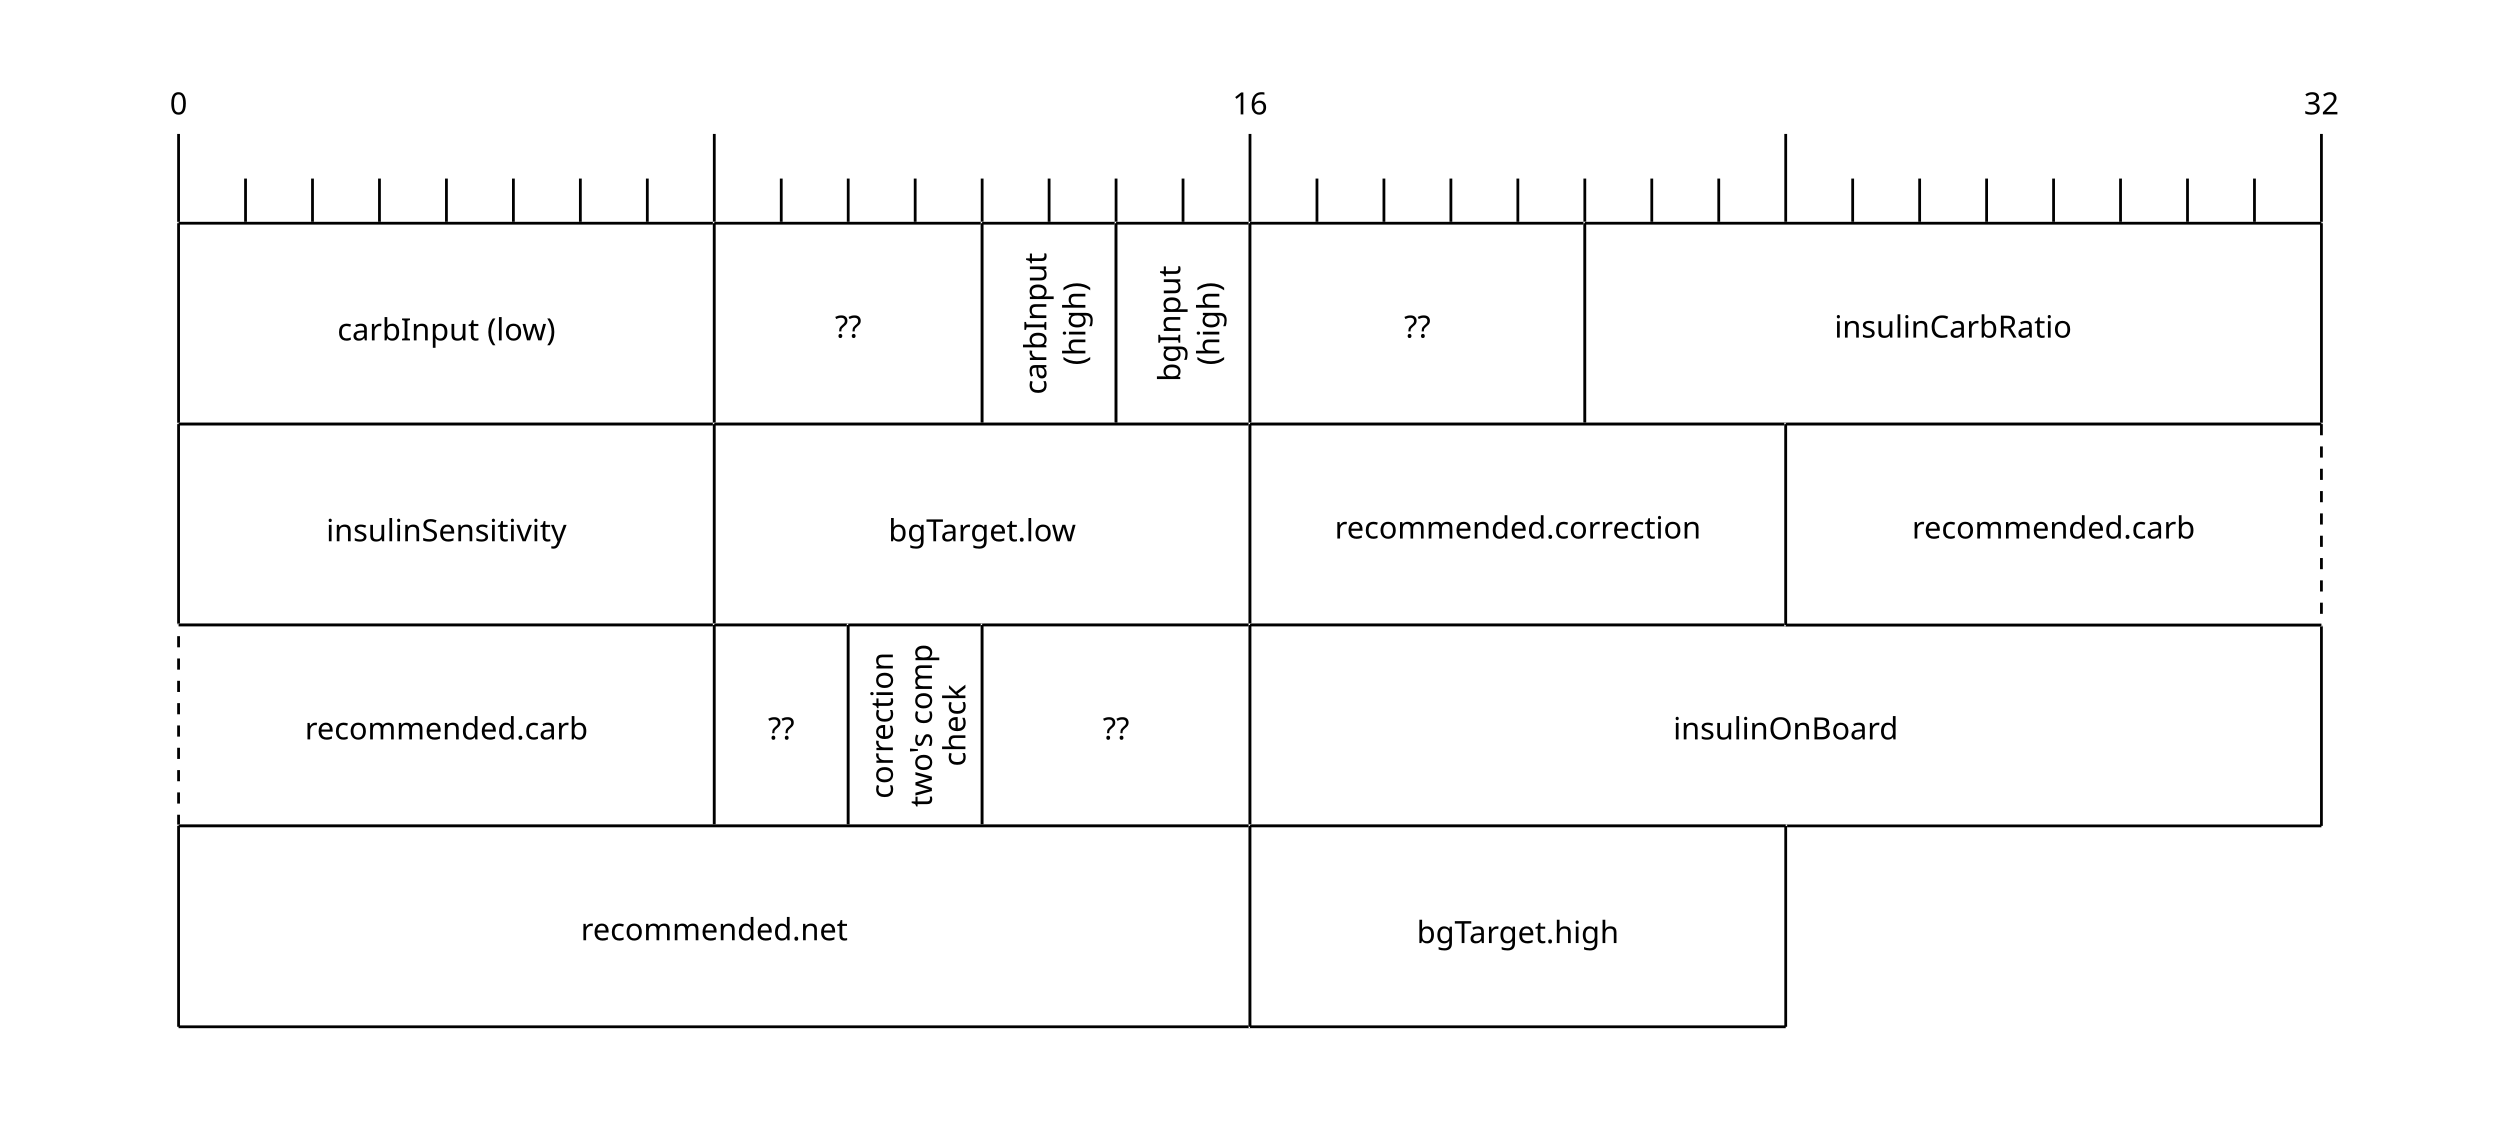
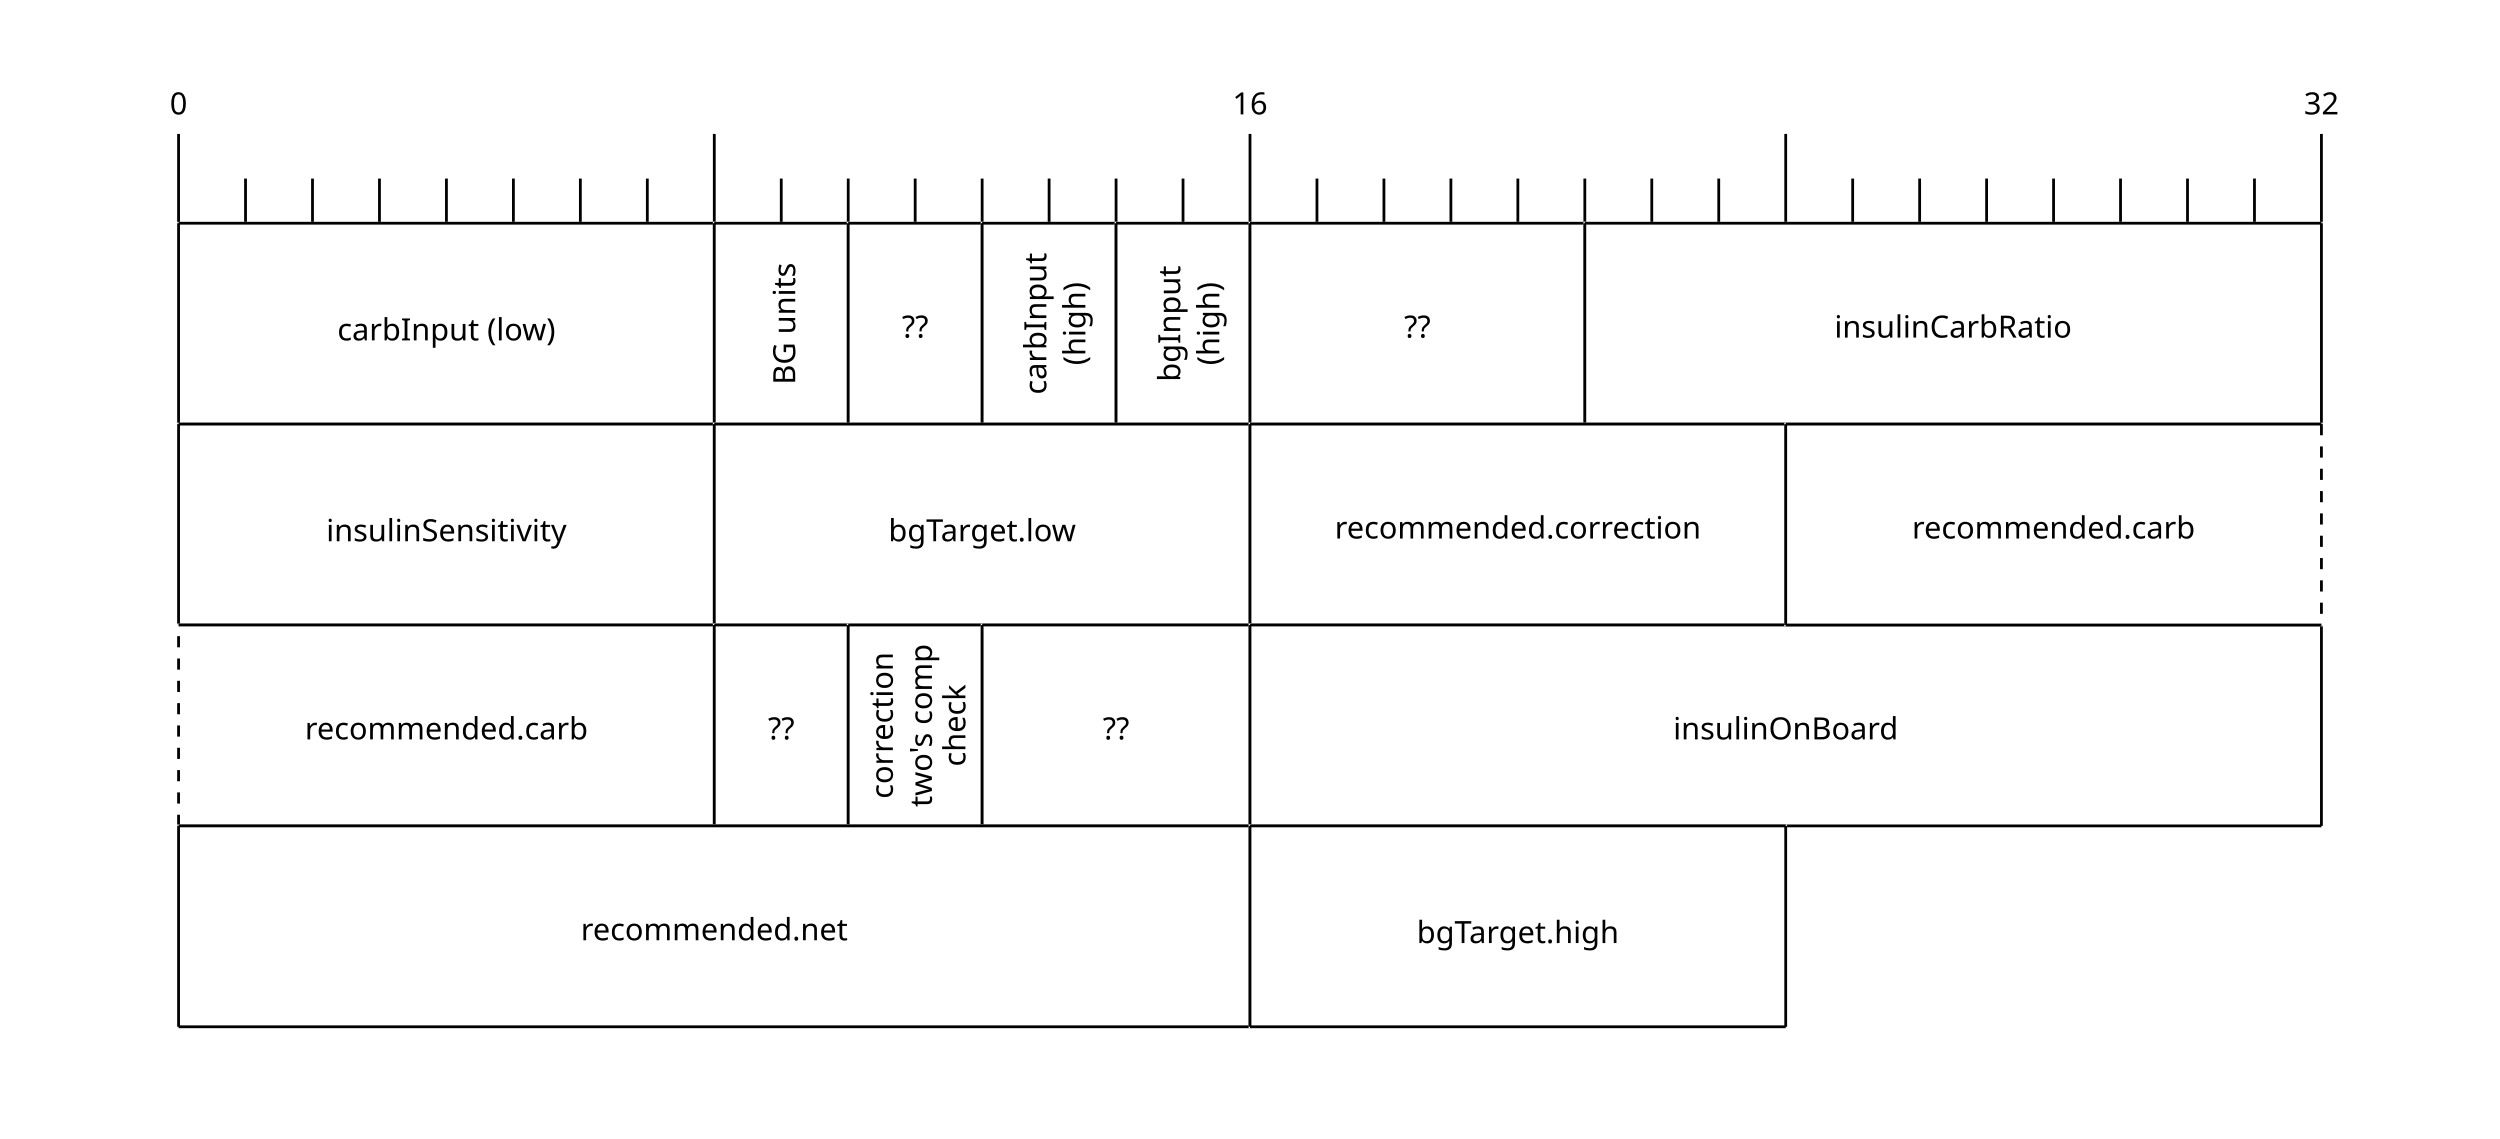
<svg xmlns="http://www.w3.org/2000/svg" viewBox="0 0 896 408">
  <defs id="defs_block">
    <filter height="1.504" id="filter_blur" width="1.157" x="-0.079" y="-0.252">
      <feGaussianBlur id="feGaussianBlur3780" stdDeviation="4.2" />
    </filter>
  </defs>
  <path d="M 64 48 L 64 80" fill="none" stroke="rgb(0,0,0)" />
  <text fill="rgb(0,0,0)" font-family="sans-serif" font-size="11" font-style="normal" font-weight="normal" text-anchor="middle" textLength="7" x="64" y="41">0</text>
  <path d="M 88 64 L 88 80" fill="none" stroke="rgb(0,0,0)" />
  <path d="M 112 64 L 112 80" fill="none" stroke="rgb(0,0,0)" />
  <path d="M 136 64 L 136 80" fill="none" stroke="rgb(0,0,0)" />
  <path d="M 160 64 L 160 80" fill="none" stroke="rgb(0,0,0)" />
  <path d="M 184 64 L 184 80" fill="none" stroke="rgb(0,0,0)" />
  <path d="M 208 64 L 208 80" fill="none" stroke="rgb(0,0,0)" />
  <path d="M 232 64 L 232 80" fill="none" stroke="rgb(0,0,0)" />
  <path d="M 256 48 L 256 80" fill="none" stroke="rgb(0,0,0)" />
  <path d="M 280 64 L 280 80" fill="none" stroke="rgb(0,0,0)" />
  <path d="M 304 64 L 304 80" fill="none" stroke="rgb(0,0,0)" />
  <path d="M 328 64 L 328 80" fill="none" stroke="rgb(0,0,0)" />
  <path d="M 352 64 L 352 80" fill="none" stroke="rgb(0,0,0)" />
  <path d="M 376 64 L 376 80" fill="none" stroke="rgb(0,0,0)" />
  <path d="M 400 64 L 400 80" fill="none" stroke="rgb(0,0,0)" />
  <path d="M 424 64 L 424 80" fill="none" stroke="rgb(0,0,0)" />
  <path d="M 448 48 L 448 80" fill="none" stroke="rgb(0,0,0)" />
  <text fill="rgb(0,0,0)" font-family="sans-serif" font-size="11" font-style="normal" font-weight="normal" text-anchor="middle" textLength="14" x="448" y="41">16</text>
  <path d="M 472 64 L 472 80" fill="none" stroke="rgb(0,0,0)" />
  <path d="M 496 64 L 496 80" fill="none" stroke="rgb(0,0,0)" />
  <path d="M 520 64 L 520 80" fill="none" stroke="rgb(0,0,0)" />
  <path d="M 544 64 L 544 80" fill="none" stroke="rgb(0,0,0)" />
  <path d="M 568 64 L 568 80" fill="none" stroke="rgb(0,0,0)" />
  <path d="M 592 64 L 592 80" fill="none" stroke="rgb(0,0,0)" />
  <path d="M 616 64 L 616 80" fill="none" stroke="rgb(0,0,0)" />
  <path d="M 640 48 L 640 80" fill="none" stroke="rgb(0,0,0)" />
  <path d="M 664 64 L 664 80" fill="none" stroke="rgb(0,0,0)" />
  <path d="M 688 64 L 688 80" fill="none" stroke="rgb(0,0,0)" />
  <path d="M 712 64 L 712 80" fill="none" stroke="rgb(0,0,0)" />
  <path d="M 736 64 L 736 80" fill="none" stroke="rgb(0,0,0)" />
  <path d="M 760 64 L 760 80" fill="none" stroke="rgb(0,0,0)" />
  <path d="M 784 64 L 784 80" fill="none" stroke="rgb(0,0,0)" />
  <path d="M 808 64 L 808 80" fill="none" stroke="rgb(0,0,0)" />
  <path d="M 832 48 L 832 80" fill="none" stroke="rgb(0,0,0)" />
  <text fill="rgb(0,0,0)" font-family="sans-serif" font-size="11" font-style="normal" font-weight="normal" text-anchor="middle" textLength="14" x="832" y="41">32</text>
  <rect fill="rgb(255,255,255)" height="72" stroke="rgb(255,255,255)" width="192" x="64" y="80" />
  <path d="M 64 80 L 256 80" fill="none" stroke="rgb(0,0,0)" />
  <path d="M 256 80 L 256 152" fill="none" stroke="rgb(0,0,0)" />
  <path d="M 256 152 L 64 152" fill="none" stroke="rgb(0,0,0)" />
  <path d="M 64 152 L 64 80" fill="none" stroke="rgb(0,0,0)" />
  <text fill="rgb(0,0,0)" font-family="sans-serif" font-size="11" font-style="normal" font-weight="normal" text-anchor="middle" textLength="79" x="160" y="122">carbInput (low)</text>
-   <rect fill="rgb(255,255,255)" height="72" stroke="rgb(255,255,255)" width="96" x="256" y="80" />
-   <path d="M 256 80 L 352 80" fill="none" stroke="rgb(0,0,0)" />
+   <rect fill="rgb(255,255,255)" height="72" stroke="rgb(255,255,255)" width="48" x="256" y="80" />
+   <path d="M 256 80 L 304 80" fill="none" stroke="rgb(0,0,0)" />
+   <path d="M 304 80 L 304 152" fill="none" stroke="rgb(0,0,0)" />
+   <path d="M 304 152 L 256 152" fill="none" stroke="rgb(0,0,0)" />
+   <path d="M 256 152 L 256 80" fill="none" stroke="rgb(0,0,0)" />
+   <g transform="rotate(270,256,152)">
+     <text fill="rgb(0,0,0)" font-family="sans-serif" font-size="11" font-style="normal" font-weight="normal" text-anchor="middle" textLength="43" x="292" y="181">BG units</text>
+   </g>
+   <rect fill="rgb(255,255,255)" height="72" stroke="rgb(255,255,255)" width="48" x="304" y="80" />
+   <path d="M 304 80 L 352 80" fill="none" stroke="rgb(0,0,0)" />
  <path d="M 352 80 L 352 152" fill="none" stroke="rgb(0,0,0)" />
-   <path d="M 352 152 L 256 152" fill="none" stroke="rgb(0,0,0)" />
-   <path d="M 256 152 L 256 80" fill="none" stroke="rgb(0,0,0)" />
-   <text fill="rgb(0,0,0)" font-family="sans-serif" font-size="11" font-style="normal" font-weight="normal" text-anchor="middle" textLength="14" x="304" y="121">??</text>
+   <path d="M 352 152 L 304 152" fill="none" stroke="rgb(0,0,0)" />
+   <path d="M 304 152 L 304 80" fill="none" stroke="rgb(0,0,0)" />
+   <text fill="rgb(0,0,0)" font-family="sans-serif" font-size="11" font-style="normal" font-weight="normal" text-anchor="middle" textLength="14" x="328" y="121">??</text>
  <rect fill="rgb(255,255,255)" height="72" stroke="rgb(255,255,255)" width="48" x="352" y="80" />
  <path d="M 352 80 L 400 80" fill="none" stroke="rgb(0,0,0)" />
  <path d="M 400 80 L 400 152" fill="none" stroke="rgb(0,0,0)" />
  <path d="M 400 152 L 352 152" fill="none" stroke="rgb(0,0,0)" />
  <path d="M 352 152 L 352 80" fill="none" stroke="rgb(0,0,0)" />
  <g transform="rotate(270,352,152)">
    <text fill="rgb(0,0,0)" font-family="sans-serif" font-size="11" font-style="normal" font-weight="normal" text-anchor="middle" textLength="46" x="388" y="175">carbInput</text>
    <text fill="rgb(0,0,0)" font-family="sans-serif" font-size="11" font-style="normal" font-weight="normal" text-anchor="middle" textLength="32" x="388" y="189">(high)</text>
  </g>
  <rect fill="rgb(255,255,255)" height="72" stroke="rgb(255,255,255)" width="48" x="400" y="80" />
  <path d="M 400 80 L 448 80" fill="none" stroke="rgb(0,0,0)" />
  <path d="M 448 80 L 448 152" fill="none" stroke="rgb(0,0,0)" />
  <path d="M 448 152 L 400 152" fill="none" stroke="rgb(0,0,0)" />
  <path d="M 400 152 L 400 80" fill="none" stroke="rgb(0,0,0)" />
  <g transform="rotate(270,400,152)">
    <text fill="rgb(0,0,0)" font-family="sans-serif" font-size="11" font-style="normal" font-weight="normal" text-anchor="middle" textLength="36" x="436" y="175">bgInput</text>
    <text fill="rgb(0,0,0)" font-family="sans-serif" font-size="11" font-style="normal" font-weight="normal" text-anchor="middle" textLength="32" x="436" y="189">(high)</text>
  </g>
  <rect fill="rgb(255,255,255)" height="72" stroke="rgb(255,255,255)" width="120" x="448" y="80" />
  <path d="M 448 80 L 568 80" fill="none" stroke="rgb(0,0,0)" />
  <path d="M 568 80 L 568 152" fill="none" stroke="rgb(0,0,0)" />
  <path d="M 568 152 L 448 152" fill="none" stroke="rgb(0,0,0)" />
  <path d="M 448 152 L 448 80" fill="none" stroke="rgb(0,0,0)" />
  <text fill="rgb(0,0,0)" font-family="sans-serif" font-size="11" font-style="normal" font-weight="normal" text-anchor="middle" textLength="14" x="508" y="121">??</text>
  <rect fill="rgb(255,255,255)" height="72" stroke="rgb(255,255,255)" width="264" x="568" y="80" />
  <path d="M 568 80 L 832 80" fill="none" stroke="rgb(0,0,0)" />
  <path d="M 832 80 L 832 152" fill="none" stroke="rgb(0,0,0)" />
  <path d="M 832 152 L 568 152" fill="none" stroke="rgb(0,0,0)" />
  <path d="M 568 152 L 568 80" fill="none" stroke="rgb(0,0,0)" />
  <text fill="rgb(0,0,0)" font-family="sans-serif" font-size="11" font-style="normal" font-weight="normal" text-anchor="middle" textLength="79" x="700" y="121">insulinCarbRatio</text>
  <rect fill="rgb(255,255,255)" height="72" stroke="rgb(255,255,255)" width="192" x="64" y="152" />
  <path d="M 64 152 L 256 152" fill="none" stroke="rgb(0,0,0)" />
  <path d="M 256 152 L 256 224" fill="none" stroke="rgb(0,0,0)" />
  <path d="M 256 224 L 64 224" fill="none" stroke="rgb(0,0,0)" />
  <path d="M 64 224 L 64 152" fill="none" stroke="rgb(0,0,0)" />
  <text fill="rgb(0,0,0)" font-family="sans-serif" font-size="11" font-style="normal" font-weight="normal" text-anchor="middle" textLength="79" x="160" y="194">insulinSensitivity</text>
  <rect fill="rgb(255,255,255)" height="72" stroke="rgb(255,255,255)" width="192" x="256" y="152" />
  <path d="M 256 152 L 448 152" fill="none" stroke="rgb(0,0,0)" />
  <path d="M 448 152 L 448 224" fill="none" stroke="rgb(0,0,0)" />
  <path d="M 448 224 L 256 224" fill="none" stroke="rgb(0,0,0)" />
  <path d="M 256 224 L 256 152" fill="none" stroke="rgb(0,0,0)" />
  <text fill="rgb(0,0,0)" font-family="sans-serif" font-size="11" font-style="normal" font-weight="normal" text-anchor="middle" textLength="66" x="352" y="194">bgTarget.low</text>
  <rect fill="rgb(255,255,255)" height="72" stroke="rgb(255,255,255)" width="192" x="448" y="152" />
  <path d="M 448 152 L 640 152" fill="none" stroke="rgb(0,0,0)" />
  <path d="M 640 152 L 640 224" fill="none" stroke="rgb(0,0,0)" />
  <path d="M 640 224 L 448 224" fill="none" stroke="rgb(0,0,0)" />
  <path d="M 448 224 L 448 152" fill="none" stroke="rgb(0,0,0)" />
  <text fill="rgb(0,0,0)" font-family="sans-serif" font-size="11" font-style="normal" font-weight="normal" text-anchor="middle" textLength="126" x="544" y="193">recommended.correction</text>
  <rect fill="rgb(255,255,255)" height="72" stroke="rgb(255,255,255)" width="192" x="64" y="224" />
  <path d="M 64 224 L 256 224" fill="none" stroke="rgb(0,0,0)" />
  <path d="M 256 224 L 256 296" fill="none" stroke="rgb(0,0,0)" />
  <path d="M 256 296 L 64 296" fill="none" stroke="rgb(0,0,0)" />
  <path d="M 64 296 L 64 224" fill="none" stroke="rgb(0,0,0)" stroke-dasharray="4" />
  <text fill="rgb(0,0,0)" font-family="sans-serif" font-size="11" font-style="normal" font-weight="normal" text-anchor="middle" textLength="98" x="160" y="265">recommended.carb</text>
  <rect fill="rgb(255,255,255)" height="72" stroke="rgb(255,255,255)" width="48" x="256" y="224" />
  <path d="M 256 224 L 304 224" fill="none" stroke="rgb(0,0,0)" />
  <path d="M 304 224 L 304 296" fill="none" stroke="rgb(0,0,0)" />
  <path d="M 304 296 L 256 296" fill="none" stroke="rgb(0,0,0)" />
  <path d="M 256 296 L 256 224" fill="none" stroke="rgb(0,0,0)" />
  <text fill="rgb(0,0,0)" font-family="sans-serif" font-size="11" font-style="normal" font-weight="normal" text-anchor="middle" textLength="14" x="280" y="265">??</text>
  <rect fill="rgb(255,255,255)" height="72" stroke="rgb(255,255,255)" width="48" x="304" y="224" />
  <path d="M 304 224 L 352 224" fill="none" stroke="rgb(0,0,0)" />
  <path d="M 352 224 L 352 296" fill="none" stroke="rgb(0,0,0)" />
  <path d="M 352 296 L 304 296" fill="none" stroke="rgb(0,0,0)" />
  <path d="M 304 296 L 304 224" fill="none" stroke="rgb(0,0,0)" />
  <g transform="rotate(270,304,296)">
    <text fill="rgb(0,0,0)" font-family="sans-serif" font-size="11" font-style="normal" font-weight="normal" text-anchor="middle" textLength="50" x="340" y="312">correction</text>
    <text fill="rgb(0,0,0)" font-family="sans-serif" font-size="11" font-style="normal" font-weight="normal" text-anchor="middle" textLength="60" x="340" y="326">two's comp</text>
    <text fill="rgb(0,0,0)" font-family="sans-serif" font-size="11" font-style="normal" font-weight="normal" text-anchor="middle" textLength="30" x="340" y="338">check</text>
  </g>
  <rect fill="rgb(255,255,255)" height="72" stroke="rgb(255,255,255)" width="96" x="352" y="224" />
  <path d="M 352 224 L 448 224" fill="none" stroke="rgb(0,0,0)" />
  <path d="M 448 224 L 448 296" fill="none" stroke="rgb(0,0,0)" />
  <path d="M 448 296 L 352 296" fill="none" stroke="rgb(0,0,0)" />
  <path d="M 352 296 L 352 224" fill="none" stroke="rgb(0,0,0)" />
  <text fill="rgb(0,0,0)" font-family="sans-serif" font-size="11" font-style="normal" font-weight="normal" text-anchor="middle" textLength="14" x="400" y="265">??</text>
  <rect fill="rgb(255,255,255)" height="72" stroke="rgb(255,255,255)" width="384" x="448" y="224" />
  <path d="M 448 224 L 832 224" fill="none" stroke="rgb(0,0,0)" />
  <path d="M 832 224 L 832 296" fill="none" stroke="rgb(0,0,0)" />
  <path d="M 832 296 L 448 296" fill="none" stroke="rgb(0,0,0)" />
  <path d="M 448 296 L 448 224" fill="none" stroke="rgb(0,0,0)" />
  <text fill="rgb(0,0,0)" font-family="sans-serif" font-size="11" font-style="normal" font-weight="normal" text-anchor="middle" textLength="73" x="640" y="265">insulinOnBoard</text>
  <rect fill="rgb(255,255,255)" height="72" stroke="rgb(255,255,255)" width="384" x="64" y="296" />
  <path d="M 64 296 L 448 296" fill="none" stroke="rgb(0,0,0)" />
  <path d="M 448 296 L 448 368" fill="none" stroke="rgb(0,0,0)" />
  <path d="M 448 368 L 64 368" fill="none" stroke="rgb(0,0,0)" />
  <path d="M 64 368 L 64 296" fill="none" stroke="rgb(0,0,0)" />
  <text fill="rgb(0,0,0)" font-family="sans-serif" font-size="11" font-style="normal" font-weight="normal" text-anchor="middle" textLength="92" x="256" y="337">recommended.net</text>
  <rect fill="rgb(255,255,255)" height="72" stroke="rgb(255,255,255)" width="192" x="448" y="296" />
  <path d="M 448 296 L 640 296" fill="none" stroke="rgb(0,0,0)" />
  <path d="M 640 296 L 640 368" fill="none" stroke="rgb(0,0,0)" />
  <path d="M 640 368 L 448 368" fill="none" stroke="rgb(0,0,0)" />
  <path d="M 448 368 L 448 296" fill="none" stroke="rgb(0,0,0)" />
  <text fill="rgb(0,0,0)" font-family="sans-serif" font-size="11" font-style="normal" font-weight="normal" text-anchor="middle" textLength="69" x="544" y="338">bgTarget.high</text>
  <rect fill="rgb(255,255,255)" height="72" stroke="rgb(255,255,255)" width="192" x="640" y="152" />
  <path d="M 640 152 L 832 152" fill="none" stroke="rgb(0,0,0)" />
  <path d="M 832 152 L 832 224" fill="none" stroke="rgb(0,0,0)" stroke-dasharray="4" />
  <path d="M 832 224 L 640 224" fill="none" stroke="rgb(0,0,0)" />
  <path d="M 640 224 L 640 152" fill="none" stroke="rgb(0,0,0)" />
  <text fill="rgb(0,0,0)" font-family="sans-serif" font-size="11" font-style="normal" font-weight="normal" text-anchor="middle" textLength="98" x="736" y="193">recommended.carb</text>
</svg>
